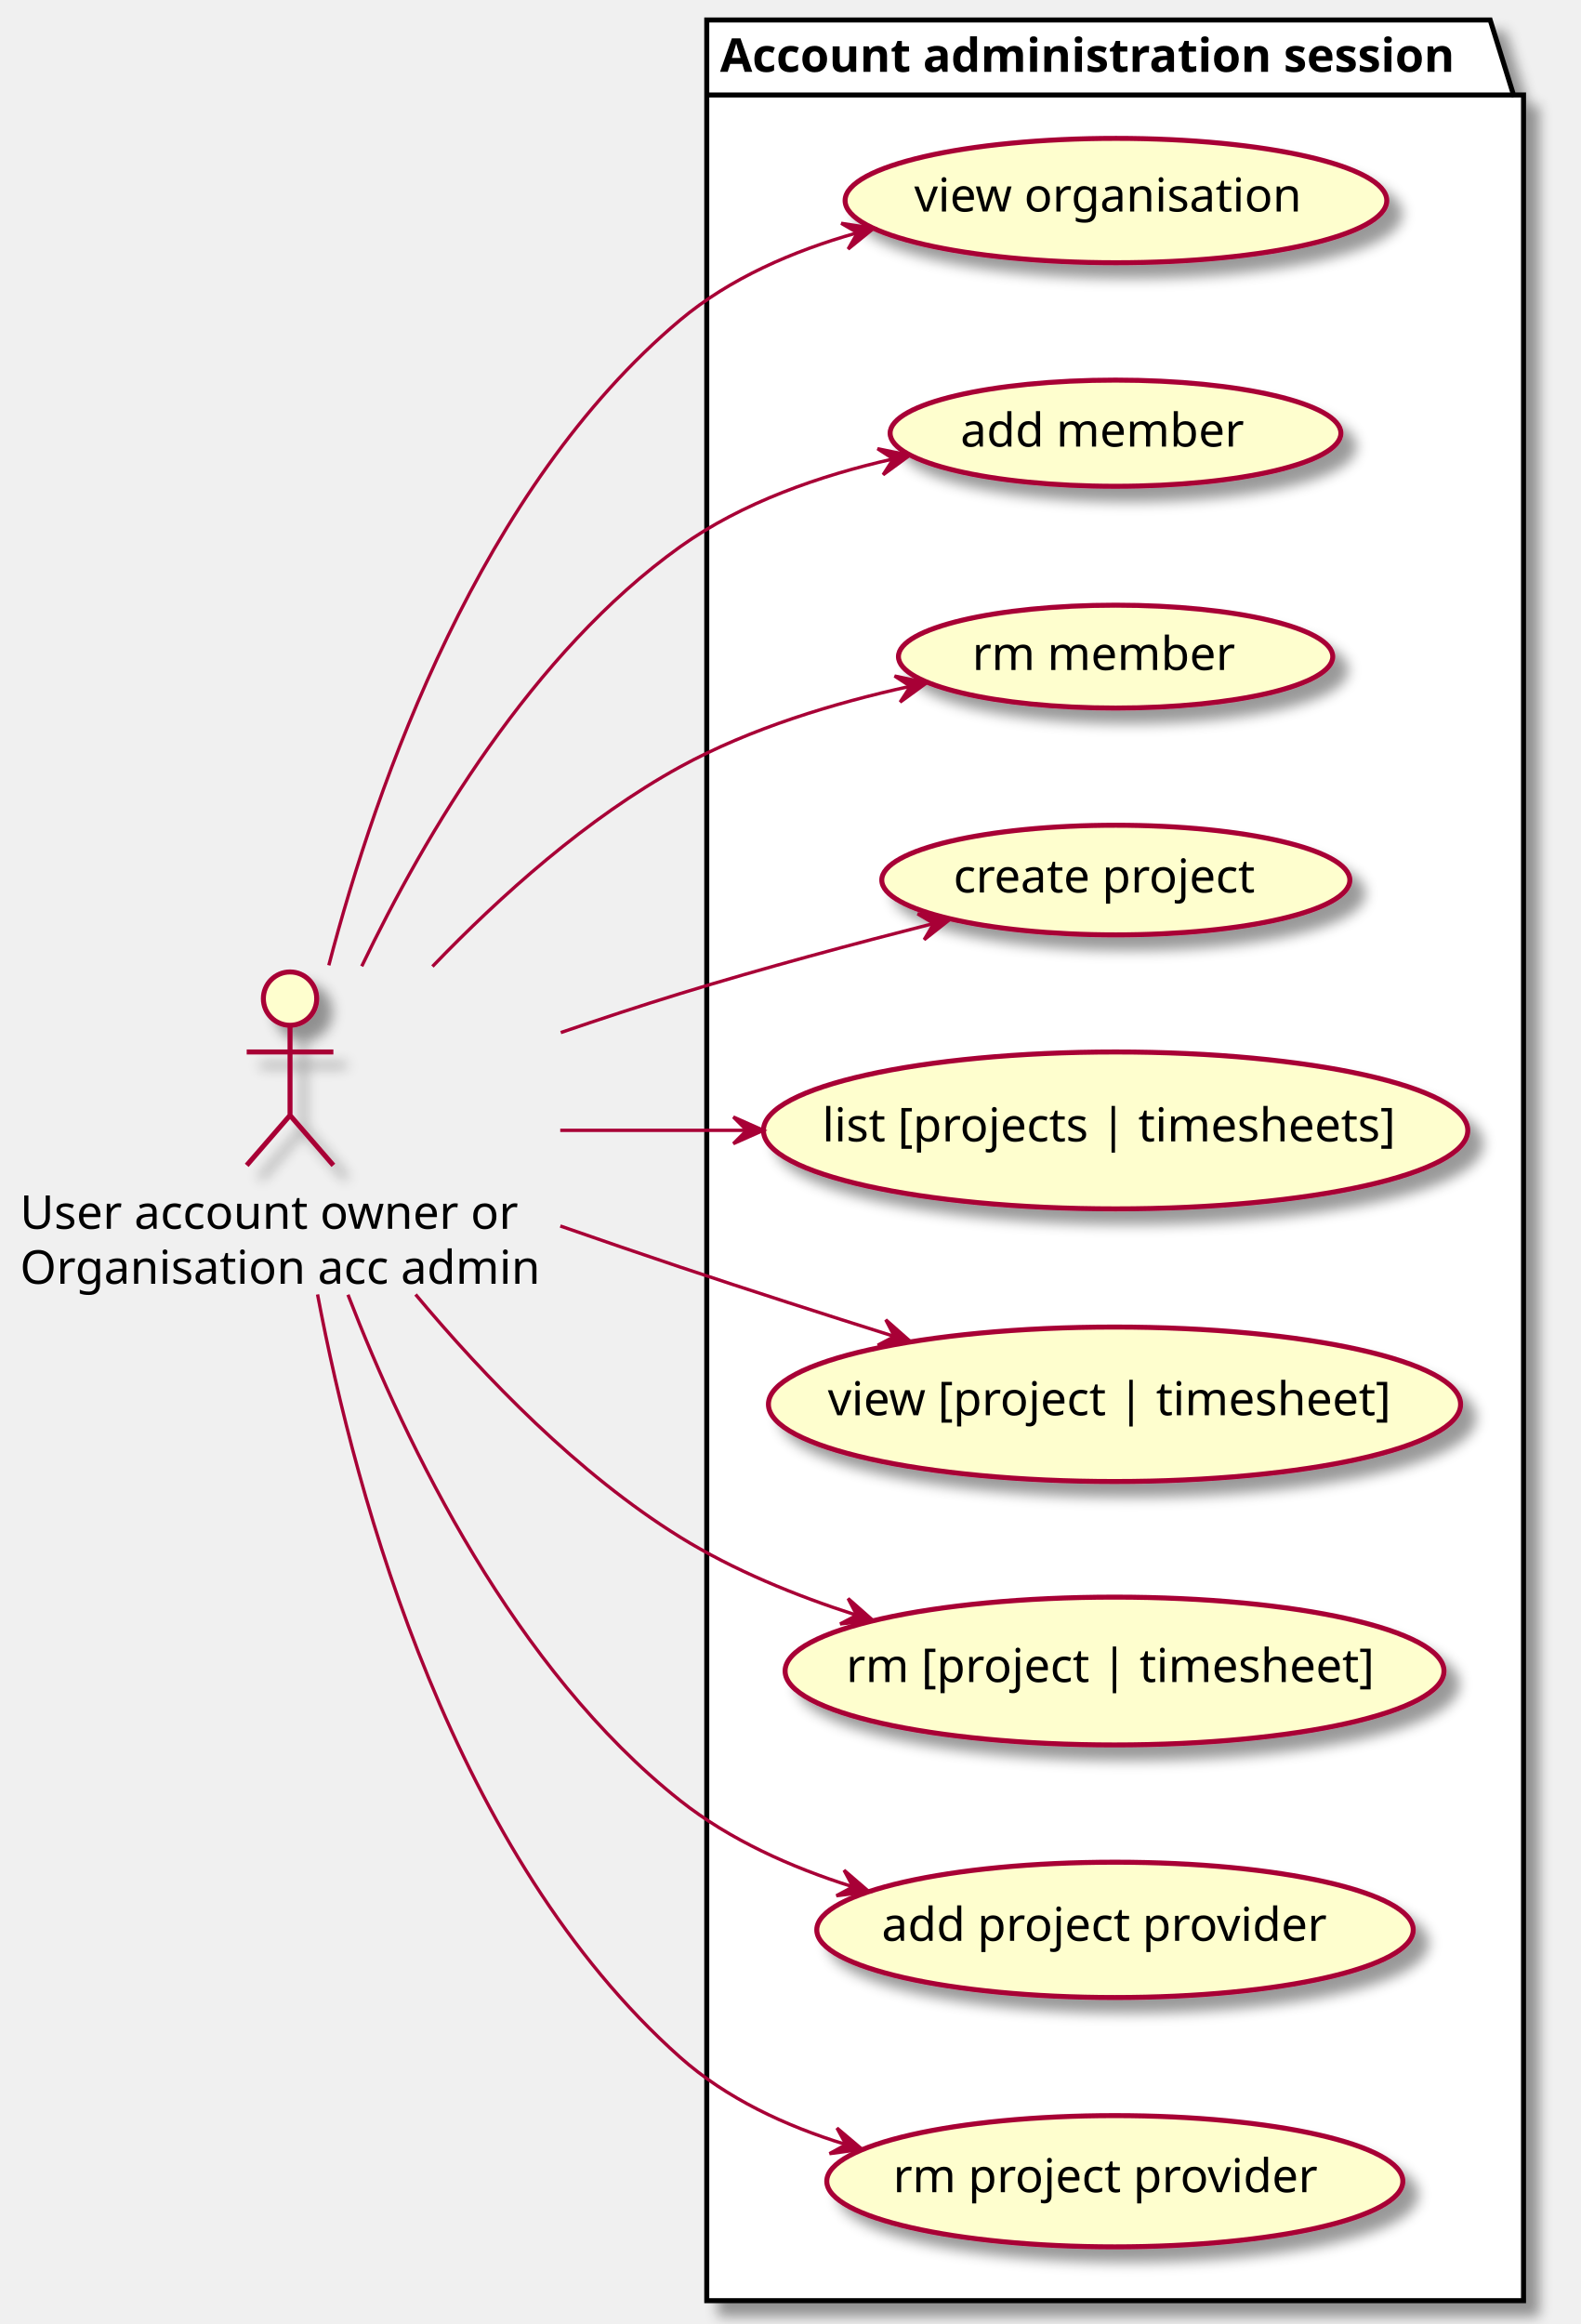
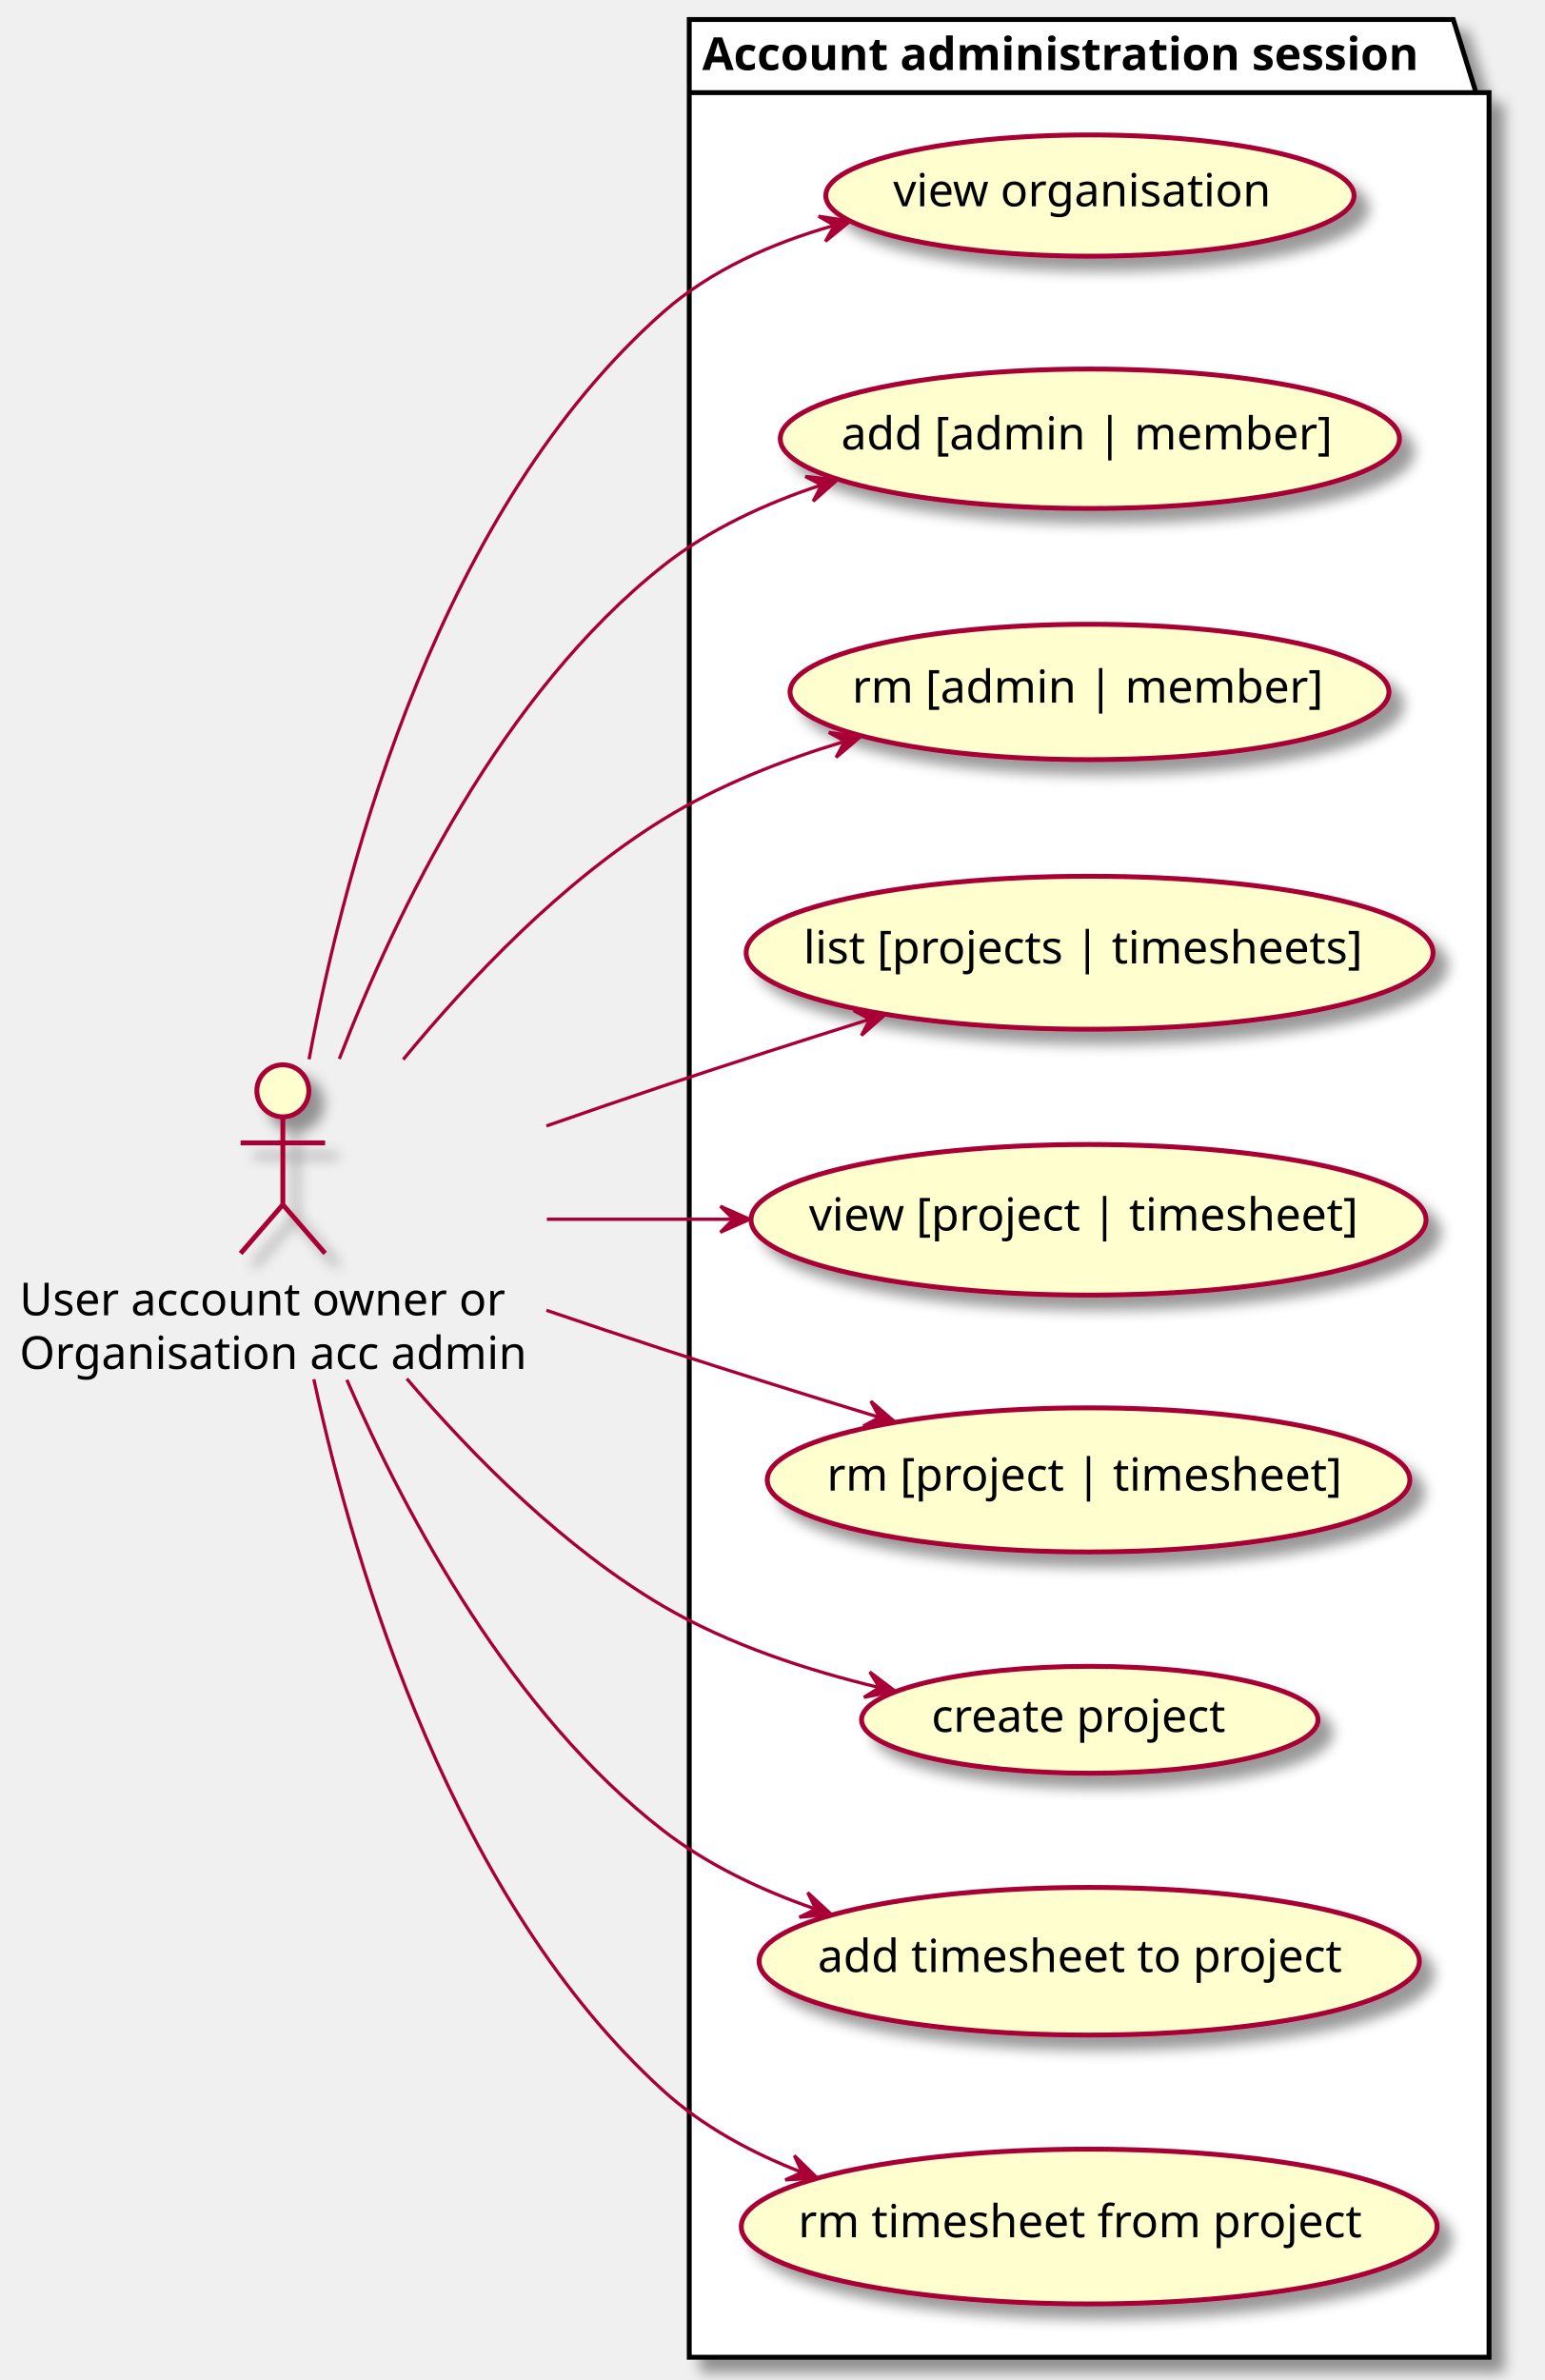
- <svg xmlns="http://www.w3.org/2000/svg" contentScriptType="application/ecmascript" contentStyleType="text/css" height="697px" preserveAspectRatio="none" style="width:474px;height:697px;background:#FFFFFF;" version="1.1" viewBox="0 0 474 697" width="474px" zoomAndPan="magnify">
+ <svg xmlns="http://www.w3.org/2000/svg" contentScriptType="application/ecmascript" contentStyleType="text/css" height="732px" preserveAspectRatio="none" style="width:475px;height:732px;background:#FFFFFF;" version="1.1" viewBox="0 0 475 732" width="475px" zoomAndPan="magnify">
  <defs>
-     <filter height="300%" id="f19z08gygctm20" width="300%" x="-1" y="-1">
+     <filter height="300%" id="fr7rkw43j0qup" width="300%" x="-1" y="-1">
      <feGaussianBlur result="blurOut" stdDeviation="2.0" />
      <feColorMatrix in="blurOut" result="blurOut2" type="matrix" values="0 0 0 0 0 0 0 0 0 0 0 0 0 0 0 0 0 0 .4 0" />
      <feOffset dx="4.0" dy="4.0" in="blurOut2" result="blurOut3" />
      <feBlend in="SourceGraphic" in2="blurOut3" mode="normal" />
    </filter>
  </defs>
  <g>
-     <polygon fill="#FFFFFF" filter="url(#f19z08gygctm20)" points="212,6,447,6,454,28.488,457,28.488,457,690,212,690,212,6" style="stroke:#000000;stroke-width:1.5;" />
+     <polygon fill="#FFFFFF" filter="url(#fr7rkw43j0qup)" points="212,6,447,6,454,28.488,458,28.488,458,725,212,725,212,6" style="stroke:#000000;stroke-width:1.5;" />
    <line style="stroke:#000000;stroke-width:1.5;" x1="212" x2="454" y1="28.488" y2="28.488" />
    <text fill="#000000" font-family="sans-serif" font-size="14" font-weight="bold" lengthAdjust="spacing" textLength="229" x="216" y="21.535">Account administration session</text>
-     <ellipse cx="334.739" cy="60.148" fill="#FEFECE" filter="url(#f19z08gygctm20)" rx="81.239" ry="18.648" style="stroke:#A80036;stroke-width:1.5;" />
-     <text fill="#000000" font-family="sans-serif" font-size="14" lengthAdjust="spacing" textLength="121" x="274.239" y="63.439">view organisation</text>
-     <ellipse cx="334.607" cy="129.921" fill="#FEFECE" filter="url(#f19z08gygctm20)" rx="67.607" ry="15.921" style="stroke:#A80036;stroke-width:1.5;" />
-     <text fill="#000000" font-family="sans-serif" font-size="14" lengthAdjust="spacing" textLength="87" x="288.107" y="133.939">add member</text>
-     <ellipse cx="334.636" cy="196.927" fill="#FEFECE" filter="url(#f19z08gygctm20)" rx="65.136" ry="15.427" style="stroke:#A80036;stroke-width:1.5;" />
-     <text fill="#000000" font-family="sans-serif" font-size="14" lengthAdjust="spacing" textLength="80" x="291.636" y="200.945">rm member</text>
-     <ellipse cx="334.699" cy="263.94" fill="#FEFECE" filter="url(#f19z08gygctm20)" rx="70.199" ry="16.44" style="stroke:#A80036;stroke-width:1.5;" />
-     <text fill="#000000" font-family="sans-serif" font-size="14" lengthAdjust="spacing" textLength="94" x="286.012" y="267.665">create project</text>
-     <ellipse cx="334.641" cy="339.028" fill="#FEFECE" filter="url(#f19z08gygctm20)" rx="105.641" ry="23.528" style="stroke:#A80036;stroke-width:1.5;" />
-     <text fill="#000000" font-family="sans-serif" font-size="14" lengthAdjust="spacing" textLength="176" x="246.641" y="342.319">list [projects | timesheets]</text>
-     <ellipse cx="334.312" cy="421.163" fill="#FEFECE" filter="url(#f19z08gygctm20)" rx="103.812" ry="23.163" style="stroke:#A80036;stroke-width:1.5;" />
-     <text fill="#000000" font-family="sans-serif" font-size="14" lengthAdjust="spacing" textLength="172" x="248.312" y="424.454">view [project | timesheet]</text>
-     <ellipse cx="334.32" cy="501.164" fill="#FEFECE" filter="url(#f19z08gygctm20)" rx="98.82" ry="22.164" style="stroke:#A80036;stroke-width:1.5;" />
-     <text fill="#000000" font-family="sans-serif" font-size="14" lengthAdjust="spacing" textLength="161" x="253.82" y="504.455">rm [project | timesheet]</text>
-     <ellipse cx="334.459" cy="578.792" fill="#FEFECE" filter="url(#f19z08gygctm20)" rx="89.459" ry="20.292" style="stroke:#A80036;stroke-width:1.5;" />
-     <text fill="#000000" font-family="sans-serif" font-size="14" lengthAdjust="spacing" textLength="140" x="264.459" y="582.083">add project provider</text>
-     <ellipse cx="334.399" cy="654.18" fill="#FEFECE" filter="url(#f19z08gygctm20)" rx="86.399" ry="19.68" style="stroke:#A80036;stroke-width:1.5;" />
-     <text fill="#000000" font-family="sans-serif" font-size="14" lengthAdjust="spacing" textLength="133" x="267.899" y="657.471">rm project provider</text>
-     <ellipse cx="87" cy="299.5" fill="#FEFECE" filter="url(#f19z08gygctm20)" rx="8" ry="8" style="stroke:#A80036;stroke-width:1.5;" />
-     <path d="M87,307.5 L87,334.5 M74,315.5 L100,315.5 M87,334.5 L74,349.5 M87,334.5 L100,349.5 " fill="none" filter="url(#f19z08gygctm20)" style="stroke:#A80036;stroke-width:1.5;" />
-     <text fill="#000000" font-family="sans-serif" font-size="14" lengthAdjust="spacing" textLength="155" x="6" y="368.535">User account owner or</text>
-     <text fill="#000000" font-family="sans-serif" font-size="14" lengthAdjust="spacing" textLength="162" x="6" y="385.023">Organisation acc admin</text>
-     <path d="M98.63,289.51 C113.06,234.31 144.2,146.19 204,96 C218.95,83.45 237.95,75.26 256.77,69.92 " fill="none" id="user-to-view organisation" style="stroke:#A80036;stroke-width:1.0;" />
-     <polygon fill="#A80036" points="262.06,68.49,252.33,66.967,257.232,69.79,254.409,74.692,262.06,68.49" style="stroke:#A80036;stroke-width:1.0;" />
-     <path d="M108.51,289.8 C127.57,250.07 159.68,195.71 204,164 C222.63,150.67 246.11,142.56 267.94,137.64 " fill="none" id="user-to-add member" style="stroke:#A80036;stroke-width:1.0;" />
-     <polygon fill="#A80036" points="272.86,136.57,263.218,134.564,267.973,137.627,264.909,142.383,272.86,136.57" style="stroke:#A80036;stroke-width:1.0;" />
-     <path d="M129.72,289.86 C150.13,268.63 176.26,245.22 204,230 C225.08,218.43 250.33,210.82 272.9,205.86 " fill="none" id="user-to-rm member" style="stroke:#A80036;stroke-width:1.0;" />
-     <polygon fill="#A80036" points="277.98,204.78,268.343,202.747,273.09,205.824,270.013,210.571,277.98,204.78" style="stroke:#A80036;stroke-width:1.0;" />
-     <path d="M168.21,309.68 C180.16,305.59 192.36,301.58 204,298 C228.79,290.38 256.57,282.94 280.02,276.98 " fill="none" id="user-to-create project" style="stroke:#A80036;stroke-width:1.0;" />
-     <polygon fill="#A80036" points="284.96,275.73,275.253,274.066,280.113,276.959,277.22,281.82,284.96,275.73" style="stroke:#A80036;stroke-width:1.0;" />
-     <path d="M168.05,339 C185.82,339 204.97,339 223.7,339 " fill="none" id="user-to-list [projects | timesheets]" style="stroke:#A80036;stroke-width:1.0;" />
-     <polygon fill="#A80036" points="228.98,339,219.98,335,223.98,339,219.98,343,228.98,339" style="stroke:#A80036;stroke-width:1.0;" />
-     <path d="M168.07,367.69 C180.09,371.88 192.35,376.1 204,380 C224.81,386.97 247.59,394.29 268.17,400.78 " fill="none" id="user-to-view [project | timesheet]" style="stroke:#A80036;stroke-width:1.0;" />
-     <polygon fill="#A80036" points="273.08,402.33,265.694,395.815,268.31,400.83,263.295,403.447,273.08,402.33" style="stroke:#A80036;stroke-width:1.0;" />
-     <path d="M124.66,388.23 C145.48,413.15 173.45,442.05 204,461 C219.99,470.92 238.63,478.54 256.71,484.34 " fill="none" id="user-to-rm [project | timesheet]" style="stroke:#A80036;stroke-width:1.0;" />
-     <polygon fill="#A80036" points="261.79,485.93,254.404,479.415,257.02,484.43,252.005,487.047,261.79,485.93" style="stroke:#A80036;stroke-width:1.0;" />
-     <path d="M104.38,388.31 C122.02,434.02 154.42,500.72 204,540 C218.89,551.79 237.3,560.03 255.52,565.78 " fill="none" id="user-to-add project provider" style="stroke:#A80036;stroke-width:1.0;" />
-     <polygon fill="#A80036" points="260.65,567.33,253.188,560.902,255.863,565.887,250.879,568.562,260.65,567.33" style="stroke:#A80036;stroke-width:1.0;" />
-     <path d="M95.25,388.22 C107.02,450.44 136.2,556.7 204,617 C217.89,629.36 235.65,637.61 253.53,643.11 " fill="none" id="user-to-rm project provider" style="stroke:#A80036;stroke-width:1.0;" />
-     <polygon fill="#A80036" points="258.58,644.59,251.06,638.23,253.78,643.19,248.82,645.91,258.58,644.59" style="stroke:#A80036;stroke-width:1.0;" />
+     <ellipse cx="335.239" cy="60.148" fill="#FEFECE" filter="url(#fr7rkw43j0qup)" rx="81.239" ry="18.648" style="stroke:#A80036;stroke-width:1.5;" />
+     <text fill="#000000" font-family="sans-serif" font-size="14" lengthAdjust="spacing" textLength="121" x="274.739" y="63.439">view organisation</text>
+     <ellipse cx="335.225" cy="134.945" fill="#FEFECE" filter="url(#fr7rkw43j0qup)" rx="95.225" ry="21.445" style="stroke:#A80036;stroke-width:1.5;" />
+     <text fill="#000000" font-family="sans-serif" font-size="14" lengthAdjust="spacing" textLength="153" x="258.725" y="138.236">add [admin | member]</text>
+     <ellipse cx="335.108" cy="212.821" fill="#FEFECE" filter="url(#fr7rkw43j0qup)" rx="92.108" ry="20.822" style="stroke:#A80036;stroke-width:1.5;" />
+     <text fill="#000000" font-family="sans-serif" font-size="14" lengthAdjust="spacing" textLength="146" x="262.108" y="216.113">rm [admin | member]</text>
+     <ellipse cx="335.141" cy="293.028" fill="#FEFECE" filter="url(#fr7rkw43j0qup)" rx="105.641" ry="23.528" style="stroke:#A80036;stroke-width:1.5;" />
+     <text fill="#000000" font-family="sans-serif" font-size="14" lengthAdjust="spacing" textLength="176" x="247.141" y="296.319">list [projects | timesheets]</text>
+     <ellipse cx="334.812" cy="375.163" fill="#FEFECE" filter="url(#fr7rkw43j0qup)" rx="103.812" ry="23.163" style="stroke:#A80036;stroke-width:1.5;" />
+     <text fill="#000000" font-family="sans-serif" font-size="14" lengthAdjust="spacing" textLength="172" x="248.812" y="378.454">view [project | timesheet]</text>
+     <ellipse cx="334.82" cy="455.164" fill="#FEFECE" filter="url(#fr7rkw43j0qup)" rx="98.82" ry="22.164" style="stroke:#A80036;stroke-width:1.5;" />
+     <text fill="#000000" font-family="sans-serif" font-size="14" lengthAdjust="spacing" textLength="161" x="254.32" y="458.455">rm [project | timesheet]</text>
+     <ellipse cx="335.199" cy="528.94" fill="#FEFECE" filter="url(#fr7rkw43j0qup)" rx="70.199" ry="16.44" style="stroke:#A80036;stroke-width:1.5;" />
+     <text fill="#000000" font-family="sans-serif" font-size="14" lengthAdjust="spacing" textLength="94" x="286.512" y="532.665">create project</text>
+     <ellipse cx="335.036" cy="603.207" fill="#FEFECE" filter="url(#fr7rkw43j0qup)" rx="101.536" ry="22.707" style="stroke:#A80036;stroke-width:1.5;" />
+     <text fill="#000000" font-family="sans-serif" font-size="14" lengthAdjust="spacing" textLength="167" x="251.536" y="606.498">add timesheet to project</text>
+     <ellipse cx="335.016" cy="684.803" fill="#FEFECE" filter="url(#fr7rkw43j0qup)" rx="107.016" ry="23.803" style="stroke:#A80036;stroke-width:1.5;" />
+     <text fill="#000000" font-family="sans-serif" font-size="14" lengthAdjust="spacing" textLength="179" x="245.516" y="688.094">rm timesheet from project</text>
+     <ellipse cx="87" cy="335.5" fill="#FEFECE" filter="url(#fr7rkw43j0qup)" rx="8" ry="8" style="stroke:#A80036;stroke-width:1.5;" />
+     <path d="M87,343.5 L87,370.5 M74,351.5 L100,351.5 M87,370.5 L74,385.5 M87,370.5 L100,385.5 " fill="none" filter="url(#fr7rkw43j0qup)" style="stroke:#A80036;stroke-width:1.5;" />
+     <text fill="#000000" font-family="sans-serif" font-size="14" lengthAdjust="spacing" textLength="155" x="6" y="404.535">User account owner or</text>
+     <text fill="#000000" font-family="sans-serif" font-size="14" lengthAdjust="spacing" textLength="162" x="6" y="421.023">Organisation acc admin</text>
+     <path d="M95.07,325.79 C106.67,263.29 135.69,156.34 204,96 C218.6,83.1 237.44,74.79 256.22,69.44 " fill="none" id="user-to-view organisation" style="stroke:#A80036;stroke-width:1.0;" />
+     <polygon fill="#A80036" points="261.51,68.01,251.775,66.514,256.685,69.323,253.876,74.233,261.51,68.01" style="stroke:#A80036;stroke-width:1.0;" />
+     <path d="M104.37,325.68 C122.01,279.96 154.4,213.25 204,174 C218.1,162.84 235.35,154.87 252.62,149.17 " fill="none" id="user-to-add [admin | member]" style="stroke:#A80036;stroke-width:1.0;" />
+     <polygon fill="#A80036" points="257.49,147.63,247.702,146.54,252.724,149.143,250.122,154.165,257.49,147.63" style="stroke:#A80036;stroke-width:1.0;" />
+     <path d="M124.02,325.87 C144.85,300.58 173.03,271.12 204,252 C220.91,241.56 240.79,233.76 259.85,228.01 " fill="none" id="user-to-rm [admin | member]" style="stroke:#A80036;stroke-width:1.0;" />
+     <polygon fill="#A80036" points="264.68,226.59,254.92,225.27,259.88,227.99,257.16,232.95,264.68,226.59" style="stroke:#A80036;stroke-width:1.0;" />
+     <path d="M168.06,346.3 C180.08,342.11 192.35,337.89 204,334 C224.57,327.12 247.08,319.92 267.49,313.49 " fill="none" id="user-to-list [projects | timesheets]" style="stroke:#A80036;stroke-width:1.0;" />
+     <polygon fill="#A80036" points="272.36,311.97,262.578,310.827,267.586,313.457,264.956,318.465,272.36,311.97" style="stroke:#A80036;stroke-width:1.0;" />
+     <path d="M168.21,375 C186.41,375 206.03,375 225.2,375 " fill="none" id="user-to-view [project | timesheet]" style="stroke:#A80036;stroke-width:1.0;" />
+     <polygon fill="#A80036" points="230.59,375,221.59,371,225.59,375,221.59,379,230.59,375" style="stroke:#A80036;stroke-width:1.0;" />
+     <path d="M168.07,403 C180.09,407.09 192.35,411.2 204,415 C225.51,422.02 249.13,429.38 270.27,435.86 " fill="none" id="user-to-rm [project | timesheet]" style="stroke:#A80036;stroke-width:1.0;" />
+     <polygon fill="#A80036" points="275.3,437.4,267.855,430.952,270.517,435.944,265.525,438.605,275.3,437.4" style="stroke:#A80036;stroke-width:1.0;" />
+     <path d="M125.12,424.04 C145.87,448.33 173.64,476.19 204,494 C224.15,505.82 248.38,513.75 270.43,519.02 " fill="none" id="user-to-create project" style="stroke:#A80036;stroke-width:1.0;" />
+     <polygon fill="#A80036" points="275.4,520.17,267.535,514.242,270.529,519.042,265.729,522.035,275.4,520.17" style="stroke:#A80036;stroke-width:1.0;" />
+     <path d="M106.68,424.38 C125.21,466.96 157.58,527.11 204,563 C217.63,573.54 234.05,581.32 250.56,587.06 " fill="none" id="user-to-add timesheet to project" style="stroke:#A80036;stroke-width:1.0;" />
+     <polygon fill="#A80036" points="255.68,588.77,248.437,582.096,250.944,587.167,245.873,589.674,255.68,588.77" style="stroke:#A80036;stroke-width:1.0;" />
+     <path d="M96.53,424.21 C109.45,484.13 139.64,584.54 204,643 C216.09,653.98 231.09,662.1 246.55,668.09 " fill="none" id="user-to-rm timesheet from project" style="stroke:#A80036;stroke-width:1.0;" />
+     <polygon fill="#A80036" points="251.36,669.88,244.338,662.975,246.678,668.124,241.529,670.465,251.36,669.88" style="stroke:#A80036;stroke-width:1.0;" />
  </g>
</svg>
